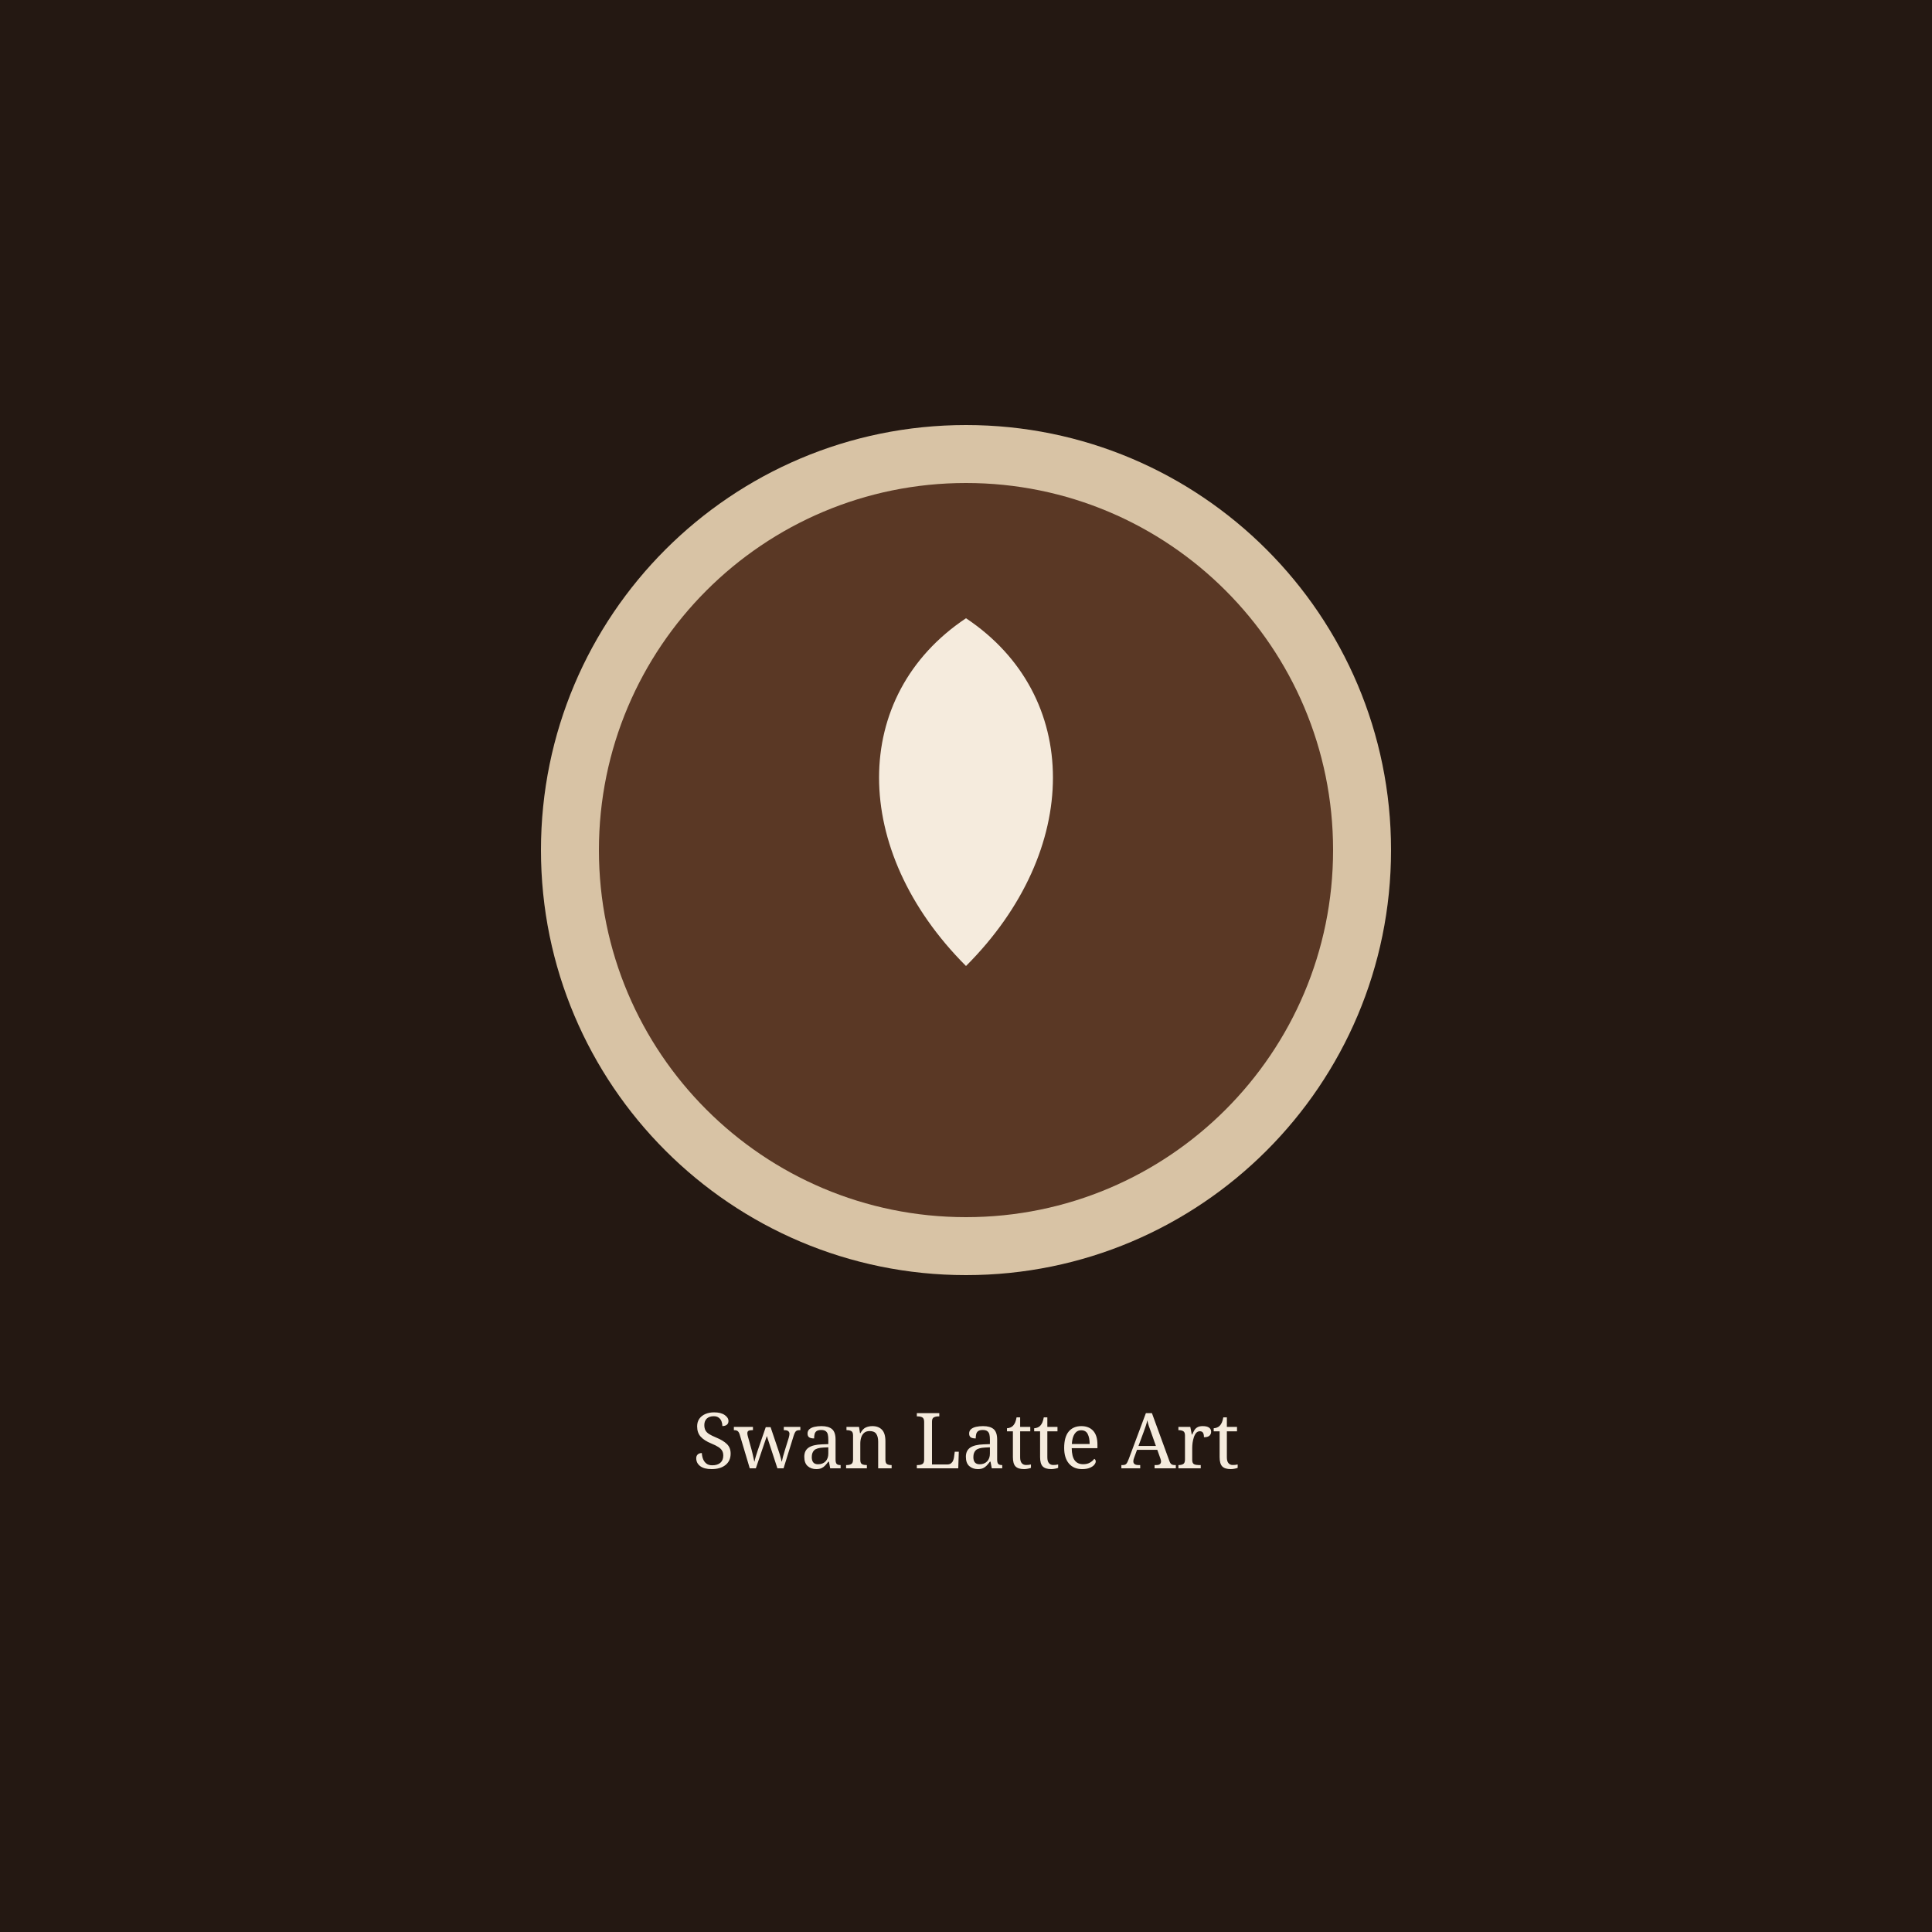
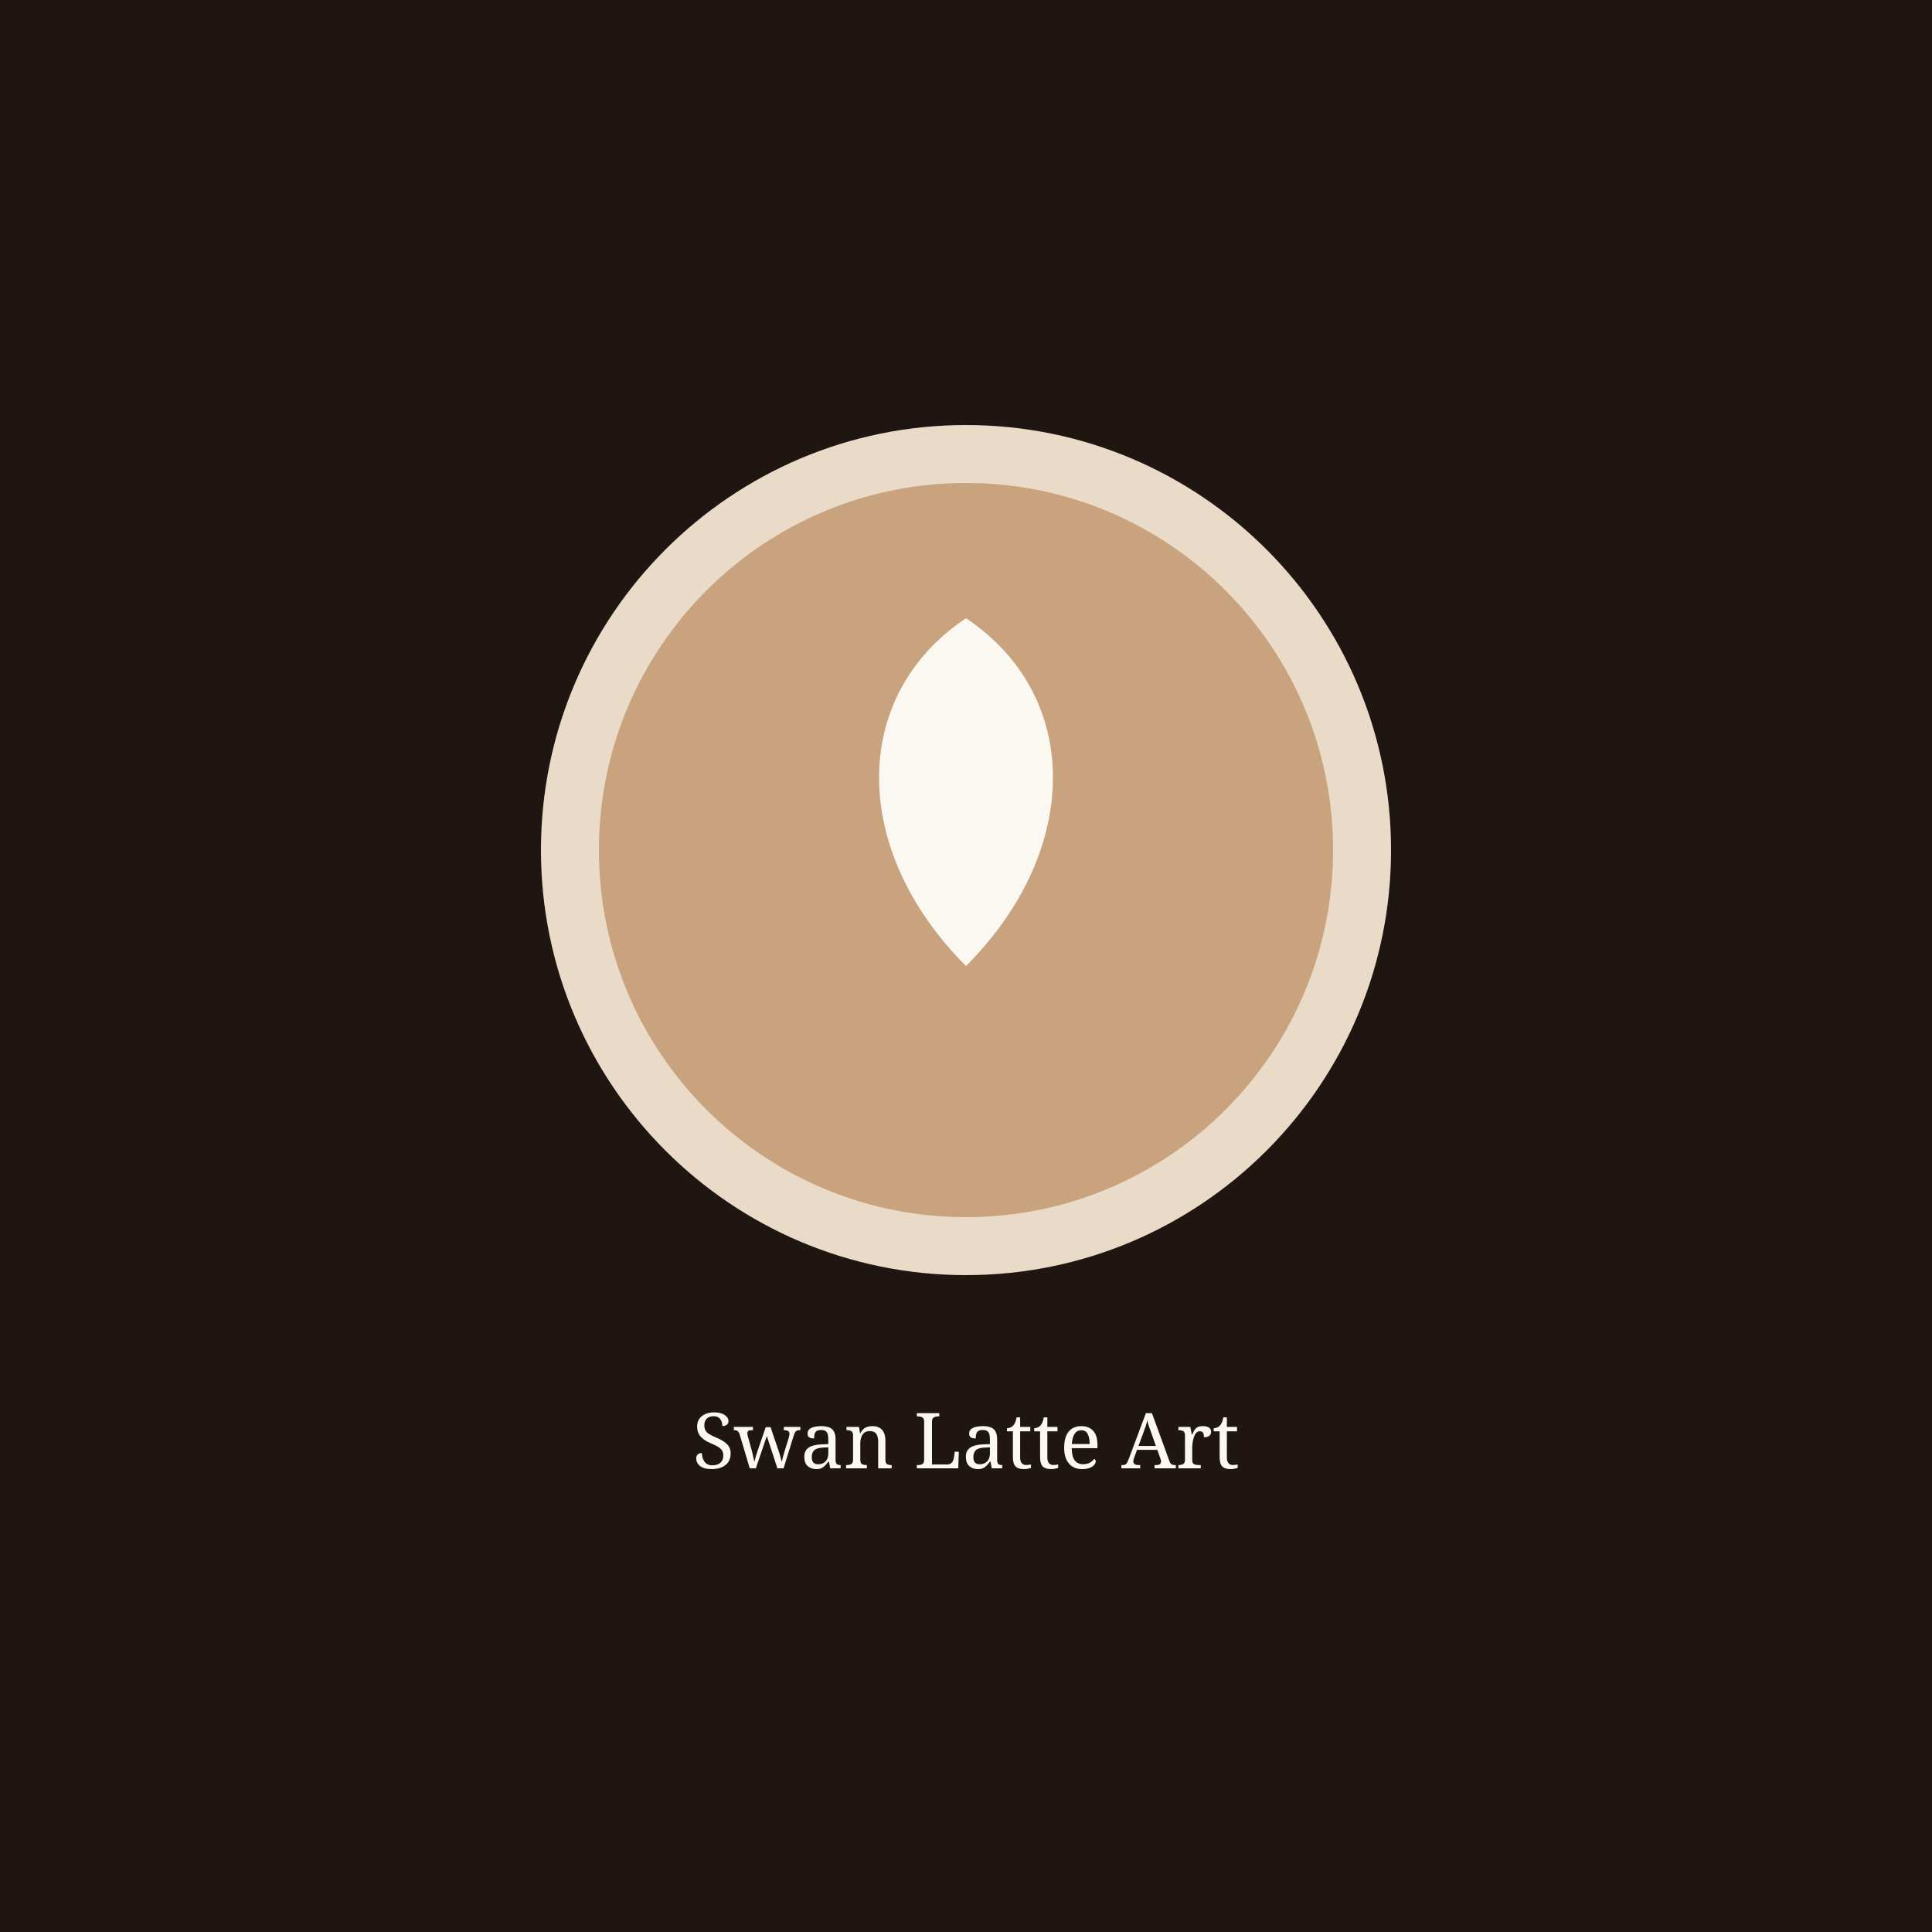
<svg xmlns="http://www.w3.org/2000/svg" viewBox="0 0 500 500" fill="none">
-   <rect width="500" height="500" fill="#241812" />
-   <circle cx="250" cy="220" r="110" fill="#D8C3A5" />
-   <circle cx="250" cy="220" r="95" fill="#5A3825" />
-   <path d="M250 160 c-30 20-30 60 0 90 c30-30 30-70 0-90z" fill="#F5EBDD" />
-   <text x="250" y="380" text-anchor="middle" font-family="'Playfair Display', serif" font-size="20" fill="#F5EBDD">Swan Latte Art</text>
+   <rect width="500" height="500" fill="#1F1612" />
+   <circle cx="250" cy="220" r="110" fill="#EADBC8" />
+   <circle cx="250" cy="220" r="95" fill="#C9A27E" />
+   <path d="M250 160 c-30 20-30 60 0 90 c30-30 30-70 0-90z" fill="#FBF7F1" />
+   <text x="250" y="380" text-anchor="middle" font-family="'Playfair Display', serif" font-size="20" fill="#FBF7F1">Swan Latte Art</text>
</svg>
